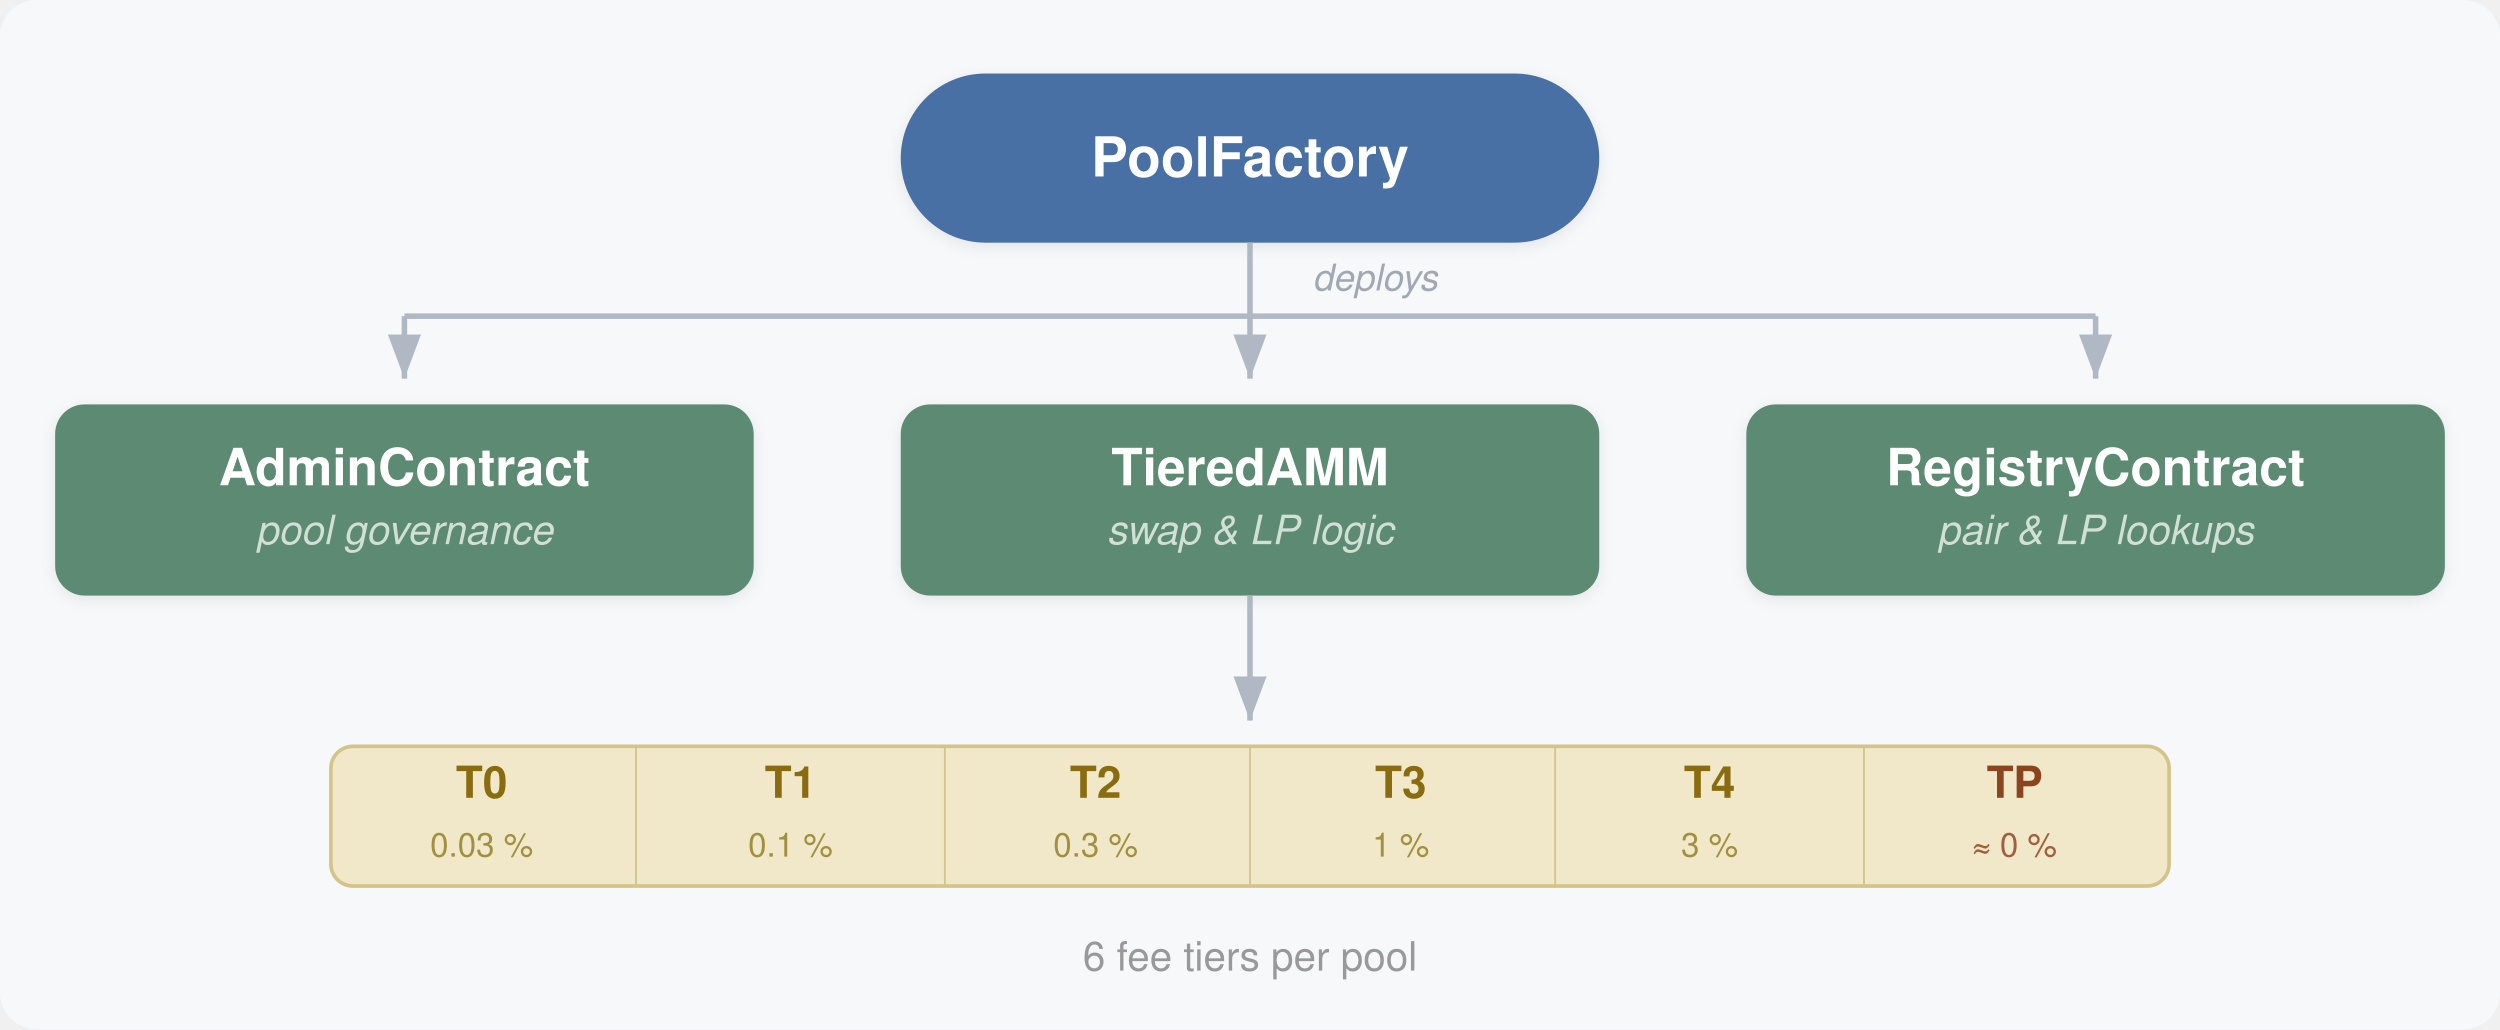
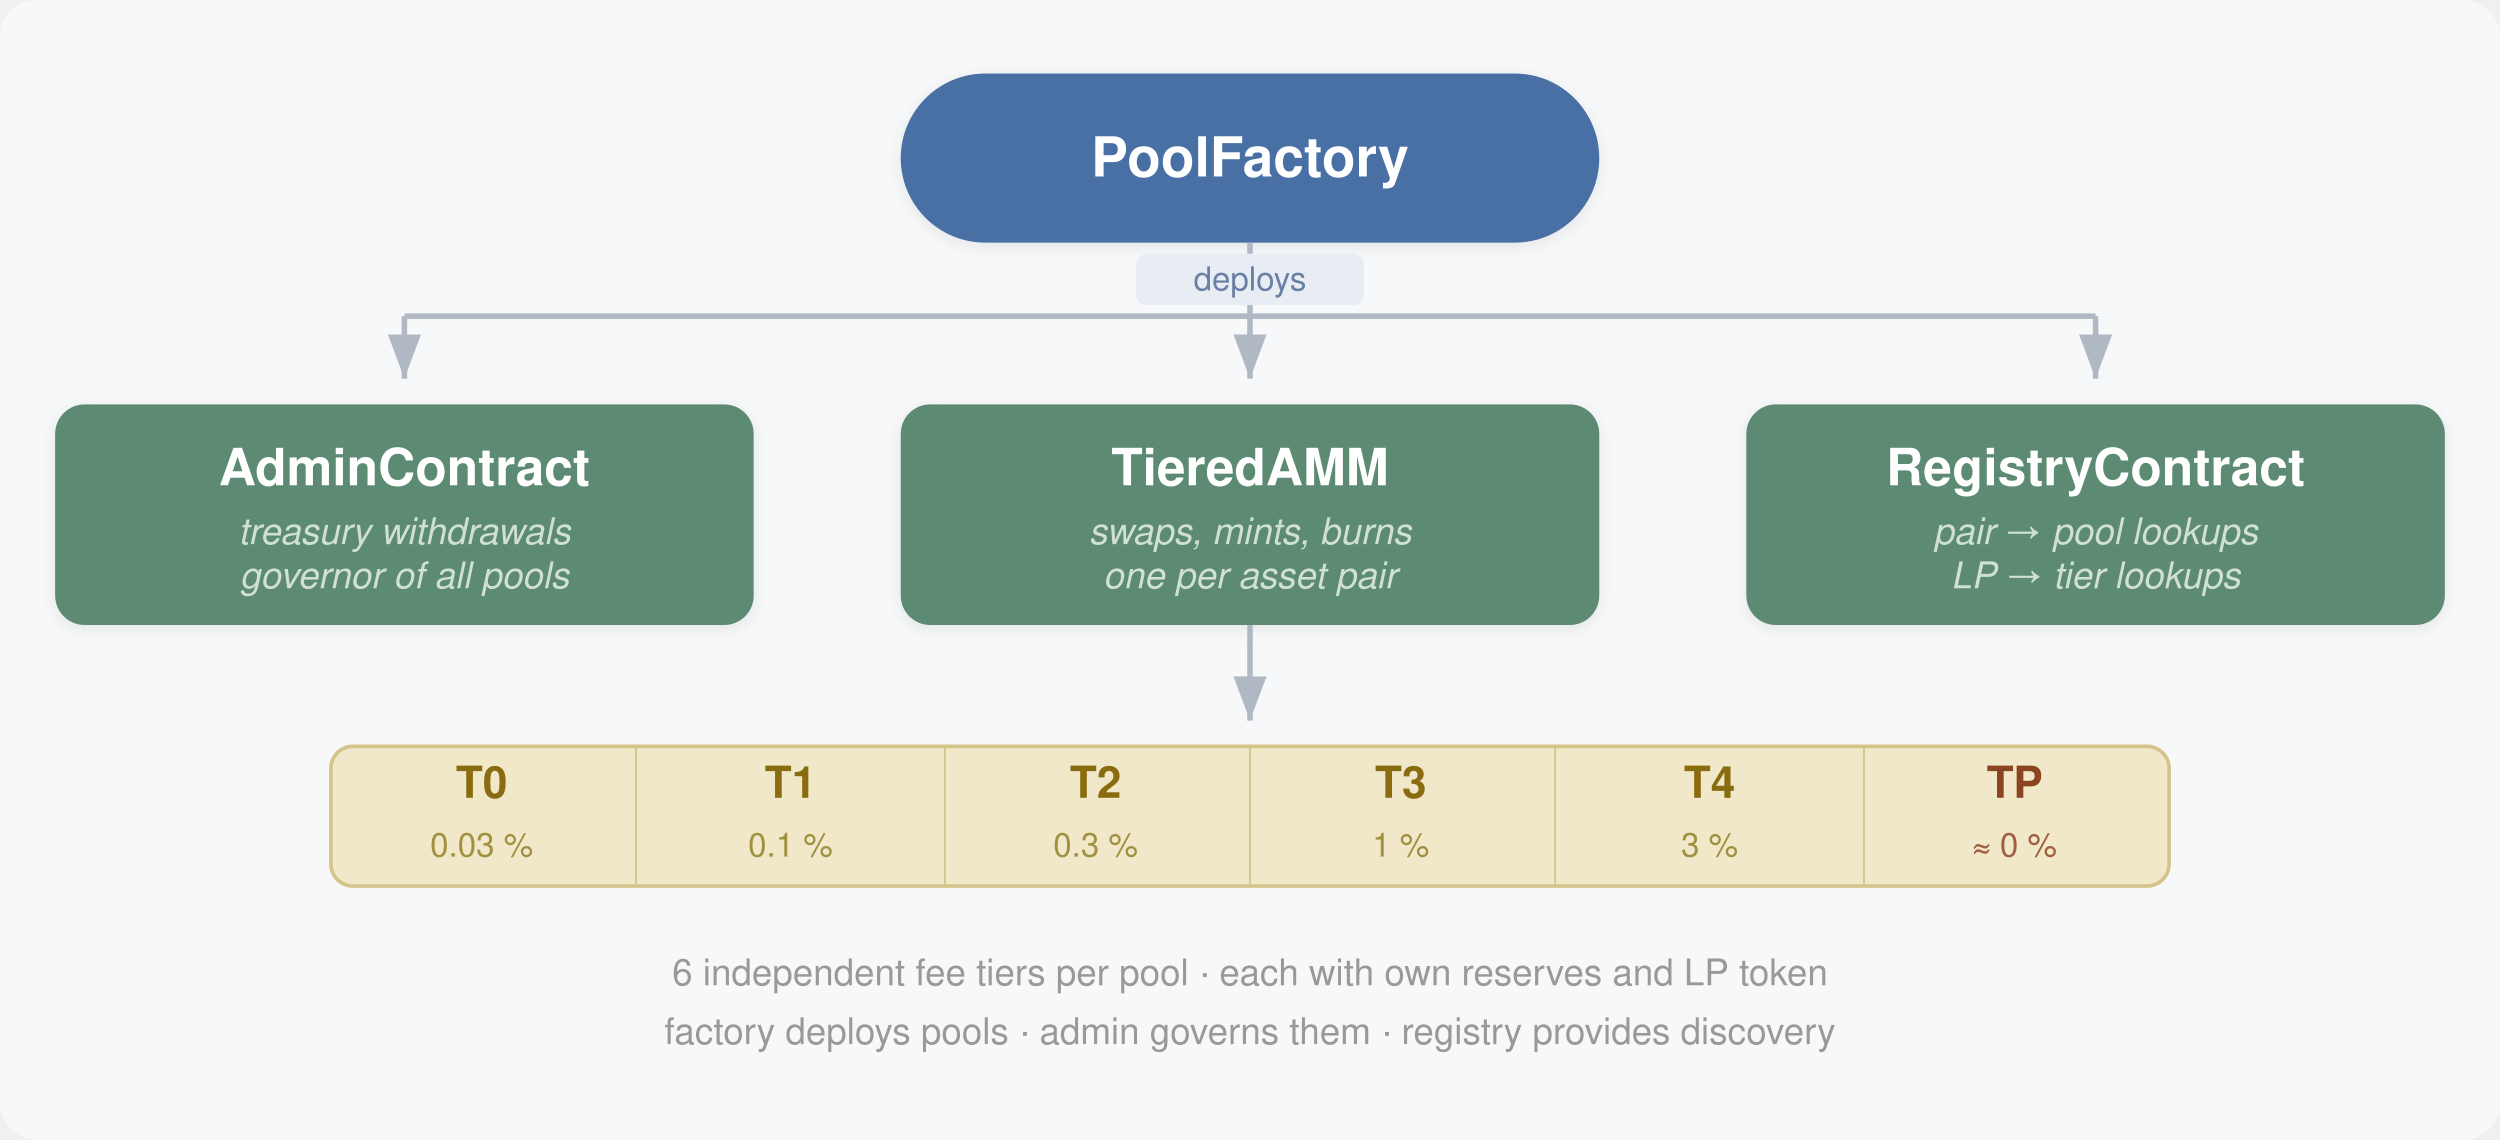
- <svg xmlns="http://www.w3.org/2000/svg" viewBox="0 0 680 280" font-family="-apple-system, BlinkMacSystemFont, 'Segoe UI', Helvetica, Arial, sans-serif">
+ <svg xmlns="http://www.w3.org/2000/svg" viewBox="0 0 680 310" font-family="-apple-system, BlinkMacSystemFont, 'Segoe UI', Helvetica, Arial, sans-serif">
  <defs>
    <marker id="ah" markerWidth="8" markerHeight="6" refX="8" refY="3" orient="auto">
      <polygon points="0 0, 8 3, 0 6" fill="#b0b8c4" />
    </marker>
    <filter id="ds">
      <feDropShadow dx="0" dy="1" stdDeviation="2" flood-opacity="0.08" />
    </filter>
  </defs>
-   <rect width="680" height="280" rx="10" fill="#f7f8fa" />
+   <rect width="680" height="310" rx="10" fill="#f7f8fa" />
  <rect x="245" y="20" width="190" height="46" rx="23" fill="#4a6fa5" filter="url(#ds)" />
  <text x="340" y="48" text-anchor="middle" fill="#fff" font-size="15" font-weight="600">PoolFactory</text>
-   <text x="357" y="79" fill="#a0a8b4" font-size="10" font-style="italic">deploys</text>
  <line x1="340" y1="66" x2="340" y2="86" stroke="#b0b8c4" stroke-width="1.5" />
+   <rect x="309" y="69" width="62" height="14" rx="3" fill="#e8edf4" />
+   <text x="340" y="79" text-anchor="middle" fill="#6a7fa5" font-size="9" font-weight="500">deploys</text>
  <line x1="110" y1="86" x2="570" y2="86" stroke="#b0b8c4" stroke-width="1.5" />
  <line x1="110" y1="86" x2="110" y2="103" stroke="#b0b8c4" stroke-width="1.5" marker-end="url(#ah)" />
  <line x1="340" y1="86" x2="340" y2="103" stroke="#b0b8c4" stroke-width="1.5" marker-end="url(#ah)" />
  <line x1="570" y1="86" x2="570" y2="103" stroke="#b0b8c4" stroke-width="1.5" marker-end="url(#ah)" />
-   <rect x="15" y="110" width="190" height="52" rx="8" fill="#5b8a72" filter="url(#ds)" />
+   <rect x="15" y="110" width="190" height="60" rx="8" fill="#5b8a72" filter="url(#ds)" />
  <text x="110" y="132" text-anchor="middle" fill="#fff" font-size="14" font-weight="600">AdminContract</text>
-   <text x="110" y="148" text-anchor="middle" fill="#d0e0d4" font-size="11" font-style="italic">pool governance</text>
-   <rect x="245" y="110" width="190" height="52" rx="8" fill="#5b8a72" filter="url(#ds)" />
+   <text x="110" y="148" text-anchor="middle" fill="#d0e0d4" font-size="10" font-style="italic">treasury withdrawals</text>
+   <text x="110" y="160" text-anchor="middle" fill="#d0e0d4" font-size="10" font-style="italic">governor of all pools</text>
+   <rect x="245" y="110" width="190" height="60" rx="8" fill="#5b8a72" filter="url(#ds)" />
  <text x="340" y="132" text-anchor="middle" fill="#fff" font-size="14" font-weight="600">TieredAMM</text>
-   <text x="340" y="148" text-anchor="middle" fill="#d0e0d4" font-size="11" font-style="italic">swap &amp; LP logic</text>
-   <rect x="475" y="110" width="190" height="52" rx="8" fill="#5b8a72" filter="url(#ds)" />
+   <text x="340" y="148" text-anchor="middle" fill="#d0e0d4" font-size="10" font-style="italic">swaps, mints, burns</text>
+   <text x="340" y="160" text-anchor="middle" fill="#d0e0d4" font-size="10" font-style="italic">one per asset pair</text>
+   <rect x="475" y="110" width="190" height="60" rx="8" fill="#5b8a72" filter="url(#ds)" />
  <text x="570" y="132" text-anchor="middle" fill="#fff" font-size="14" font-weight="600">RegistryContract</text>
-   <text x="570" y="148" text-anchor="middle" fill="#d0e0d4" font-size="11" font-style="italic">pair &amp; LP lookups</text>
-   <line x1="340" y1="162" x2="340" y2="196" stroke="#b0b8c4" stroke-width="1.5" marker-end="url(#ah)" />
+   <text x="570" y="148" text-anchor="middle" fill="#d0e0d4" font-size="10" font-style="italic">pair → pool lookups</text>
+   <text x="570" y="160" text-anchor="middle" fill="#d0e0d4" font-size="10" font-style="italic">LP → tier lookups</text>
+   <line x1="340" y1="170" x2="340" y2="196" stroke="#b0b8c4" stroke-width="1.5" marker-end="url(#ah)" />
  <rect x="90" y="203" width="500" height="38" rx="6" fill="#f0e8c8" stroke="#d4c48a" stroke-width="1" />
  <line x1="173" y1="203" x2="173" y2="241" stroke="#d4c48a" stroke-width="0.5" />
  <line x1="257" y1="203" x2="257" y2="241" stroke="#d4c48a" stroke-width="0.5" />
  <line x1="340" y1="203" x2="340" y2="241" stroke="#d4c48a" stroke-width="0.5" />
  <line x1="423" y1="203" x2="423" y2="241" stroke="#d4c48a" stroke-width="0.5" />
  <line x1="507" y1="203" x2="507" y2="241" stroke="#d4c48a" stroke-width="0.5" />
  <text x="131" y="217" text-anchor="middle" fill="#8a6c10" font-size="12" font-weight="600">T0</text>
  <text x="131" y="233" text-anchor="middle" fill="#a09040" font-size="9">0.03 %</text>
  <text x="215" y="217" text-anchor="middle" fill="#8a6c10" font-size="12" font-weight="600">T1</text>
  <text x="215" y="233" text-anchor="middle" fill="#a09040" font-size="9">0.1 %</text>
  <text x="298" y="217" text-anchor="middle" fill="#8a6c10" font-size="12" font-weight="600">T2</text>
  <text x="298" y="233" text-anchor="middle" fill="#a09040" font-size="9">0.3 %</text>
  <text x="381" y="217" text-anchor="middle" fill="#8a6c10" font-size="12" font-weight="600">T3</text>
  <text x="381" y="233" text-anchor="middle" fill="#a09040" font-size="9">1 %</text>
  <text x="465" y="217" text-anchor="middle" fill="#8a6c10" font-size="12" font-weight="600">T4</text>
  <text x="465" y="233" text-anchor="middle" fill="#a09040" font-size="9">3 %</text>
  <text x="548" y="217" text-anchor="middle" fill="#8a4520" font-size="12" font-weight="600">TP</text>
  <text x="548" y="233" text-anchor="middle" fill="#a06040" font-size="9">≈ 0 %</text>
-   <text x="340" y="264" text-anchor="middle" fill="#999" font-size="11">6 fee tiers per pool</text>
+   <text x="340" y="268" text-anchor="middle" fill="#999" font-size="10">6 independent fee tiers per pool · each with own reserves and LP token</text>
+   <text x="340" y="284" text-anchor="middle" fill="#999" font-size="10">factory deploys pools · admin governs them · registry provides discovery</text>
</svg>
